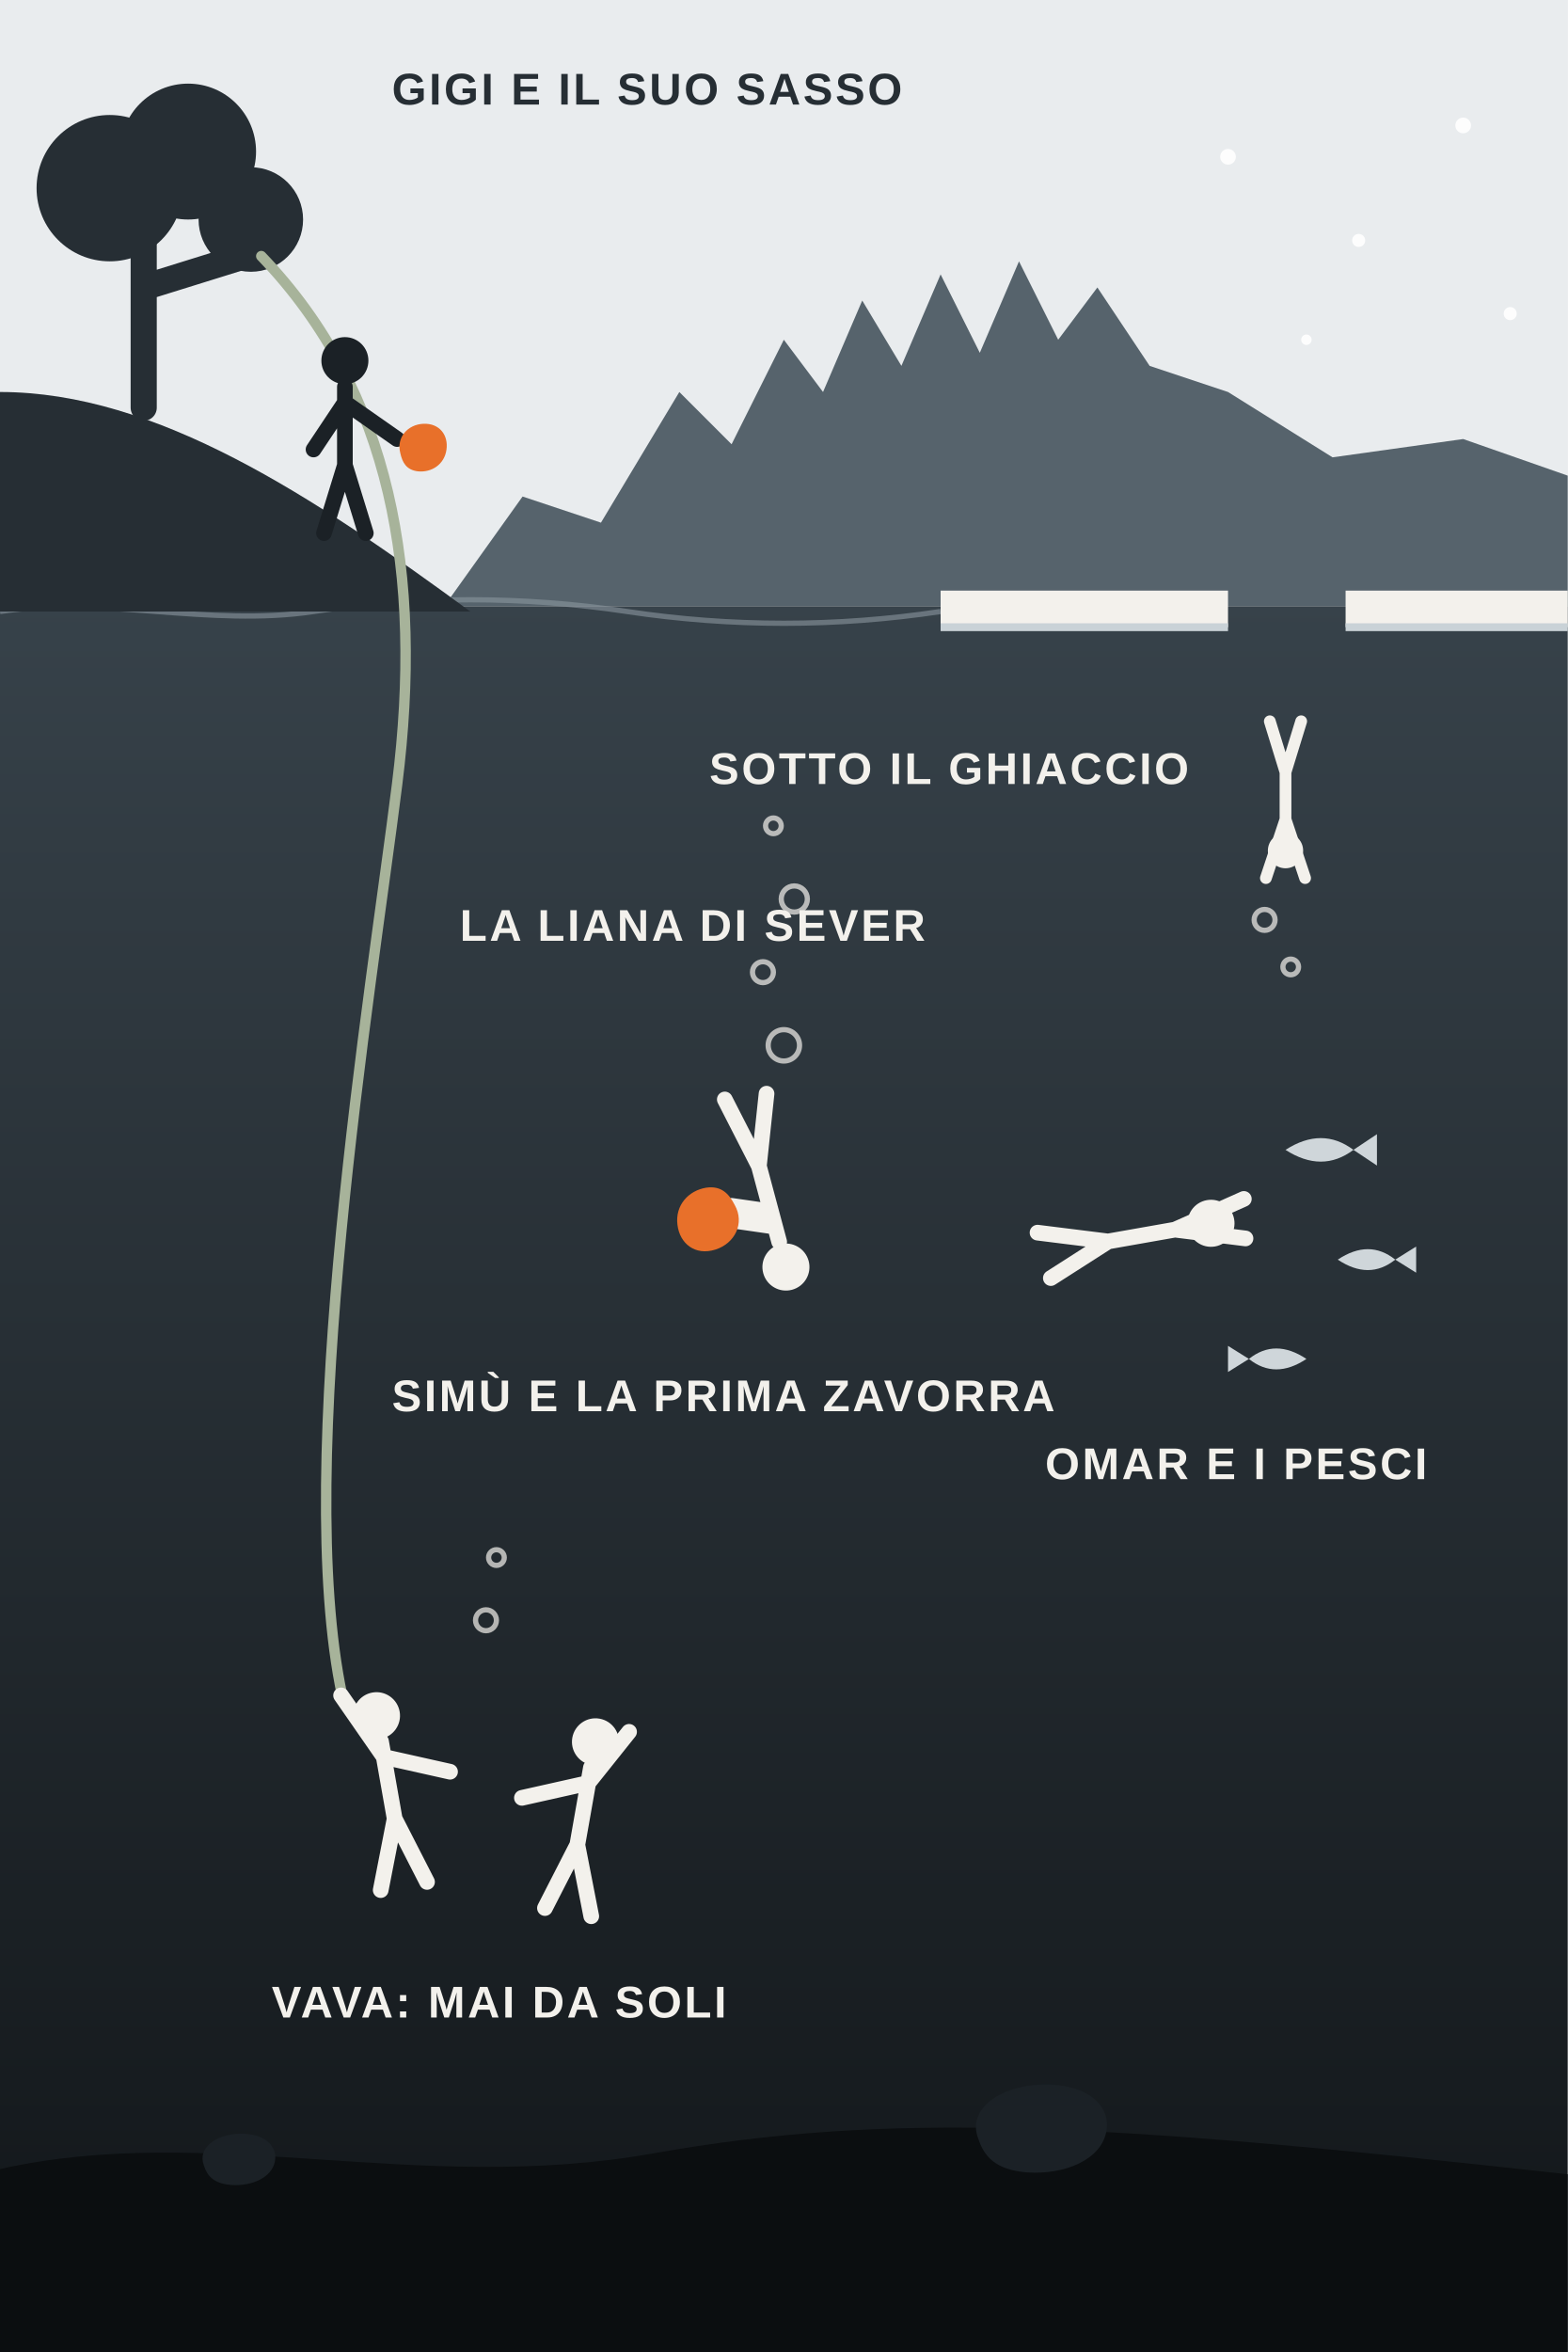
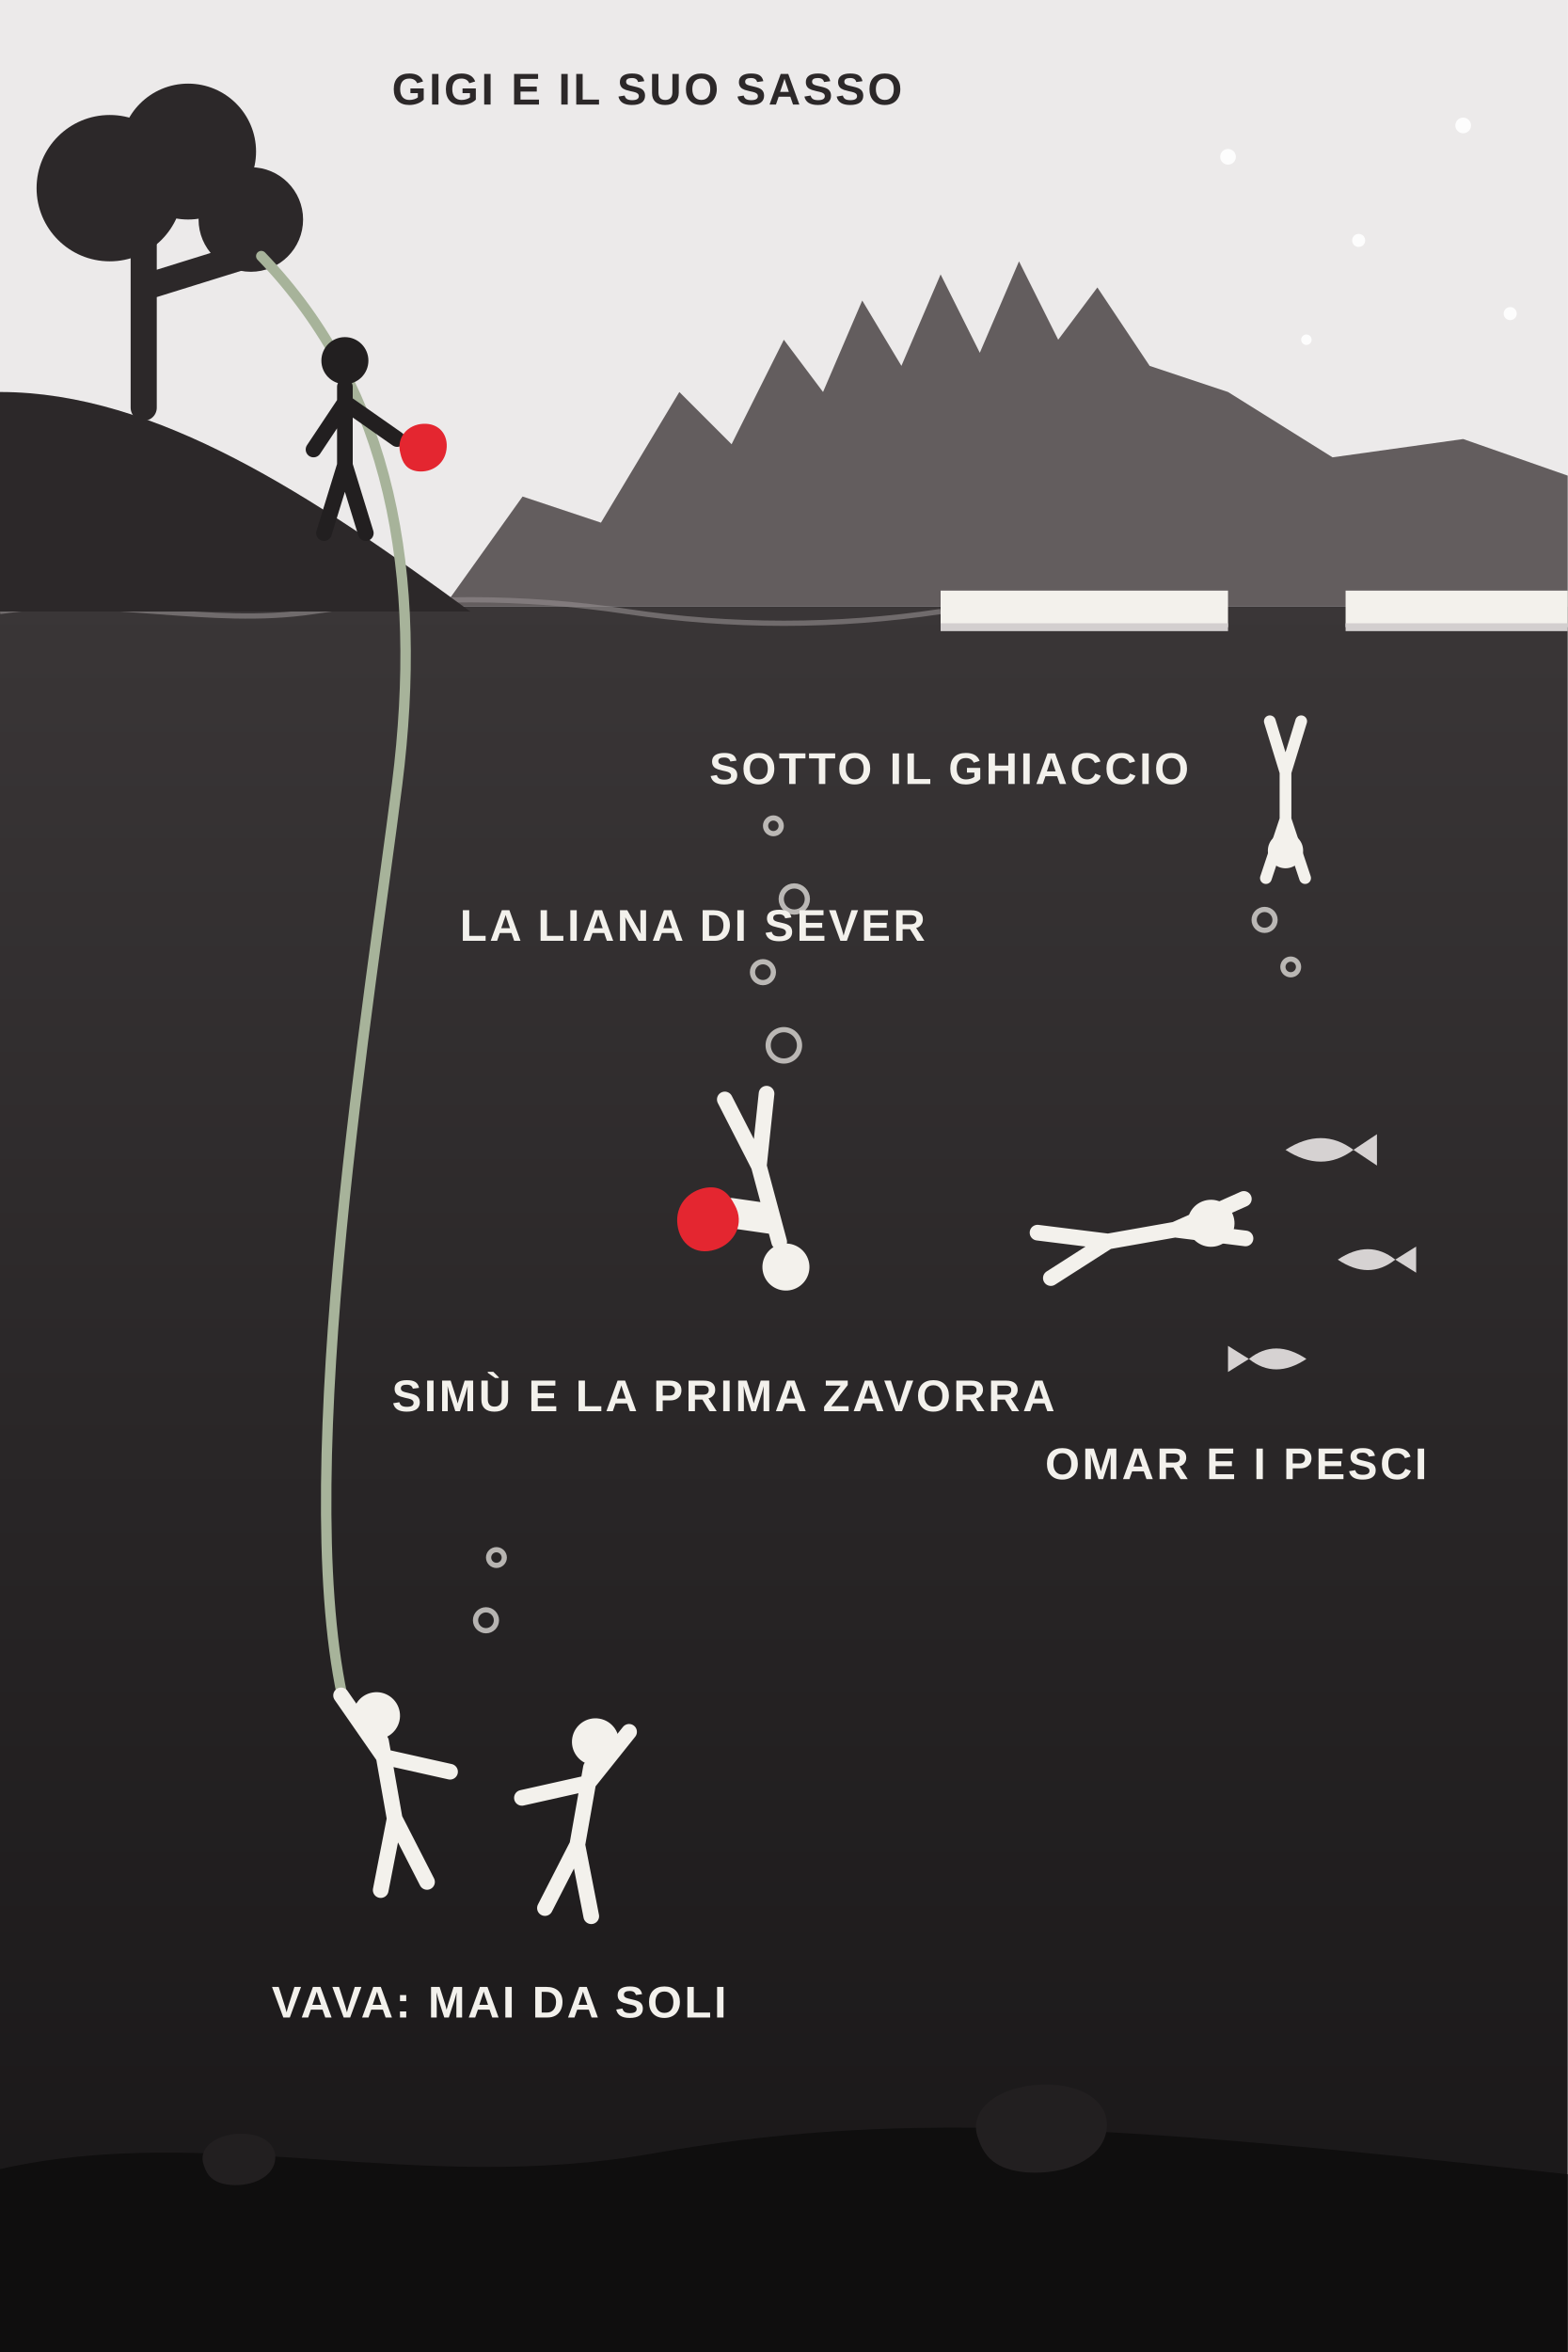
<svg xmlns="http://www.w3.org/2000/svg" viewBox="0 0 600 900" role="img" aria-label="La leggenda degli Uomini della Pietra: Gigi sulla riva passa il sasso, Simù scende con la prima zavorra, Omar tra i pesci, Sever e Vava in coppia lungo la liana, un tuffo sotto il ghiaccio">
  <defs>
    <linearGradient id="water" x1="0" y1="0" x2="0" y2="1">
-       <stop offset="0" stop-color="#37424A" />
-       <stop offset="1" stop-color="#111518" />
+       <stop offset="0" stop-color="#3A3637" />
+       <stop offset="1" stop-color="#171516" />
    </linearGradient>
    <path id="stone" d="M40 118 C28 72 62 34 108 32 C156 30 182 66 176 108 C170 152 132 176 92 172 C58 168 46 146 40 118 Z" />
  </defs>
-   <rect width="600" height="240" fill="#E9ECEE" />
-   <path d="M170 232 L200 190 L230 200 L260 150 L280 170 L300 130 L315 150 L330 115 L345 140 L360 105 L375 135 L390 100 L405 130 L420 110 L440 140 L470 150 L510 175 L560 168 L600 182 L600 232 Z" fill="#56636C" />
+   <rect width="600" height="240" fill="#ECEAEA" />
+   <path d="M170 232 L200 190 L230 200 L260 150 L280 170 L300 130 L315 150 L330 115 L345 140 L360 105 L375 135 L390 100 L405 130 L420 110 L440 140 L470 150 L510 175 L560 168 L600 182 L600 232 Z" fill="#635D5E" />
  <g fill="#FFFFFF" opacity=".9">
    <circle cx="470" cy="60" r="3" />
    <circle cx="520" cy="92" r="2.5" />
    <circle cx="560" cy="48" r="3" />
    <circle cx="500" cy="130" r="2" />
    <circle cx="578" cy="120" r="2.5" />
  </g>
  <rect y="232" width="600" height="668" fill="url(#water)" />
-   <path d="M0 234 C40 228 80 240 120 234 S200 228 240 234 S320 240 360 234" fill="none" stroke="#8A969E" stroke-width="2" opacity=".6" />
+   <path d="M0 234 C40 228 80 240 120 234 S200 228 240 234 S320 240 360 234" fill="none" stroke="#958E8F" stroke-width="2" opacity=".6" />
  <path d="M360 226 H470 V240 H360 Z M515 226 H600 V240 H515 Z" fill="#F3F1EC" />
-   <path d="M360 240 H470 M515 240 H600" stroke="#C9D2D7" stroke-width="3" />
-   <path d="M0 150 C60 150 120 190 180 234 L0 234 Z" fill="#262E34" />
-   <path d="M55 156 L55 80 M55 110 L100 96" stroke="#262E34" stroke-width="10" stroke-linecap="round" />
-   <g fill="#262E34">
+   <path d="M360 240 H470 M515 240 H600" stroke="#D3CFCF" stroke-width="3" />
+   <path d="M0 150 C60 150 120 190 180 234 L0 234 Z" fill="#2C2829" />
+   <path d="M55 156 L55 80 M55 110 L100 96" stroke="#2C2829" stroke-width="10" stroke-linecap="round" />
+   <g fill="#2C2829">
    <circle cx="42" cy="72" r="28" />
    <circle cx="72" cy="58" r="26" />
    <circle cx="96" cy="84" r="20" />
  </g>
  <path d="M100 98 C150 150 162 220 152 300 S112 560 131 649" fill="none" stroke="#A7B39A" stroke-width="4" stroke-linecap="round" />
  <g fill="none" stroke-width="6" stroke-linecap="round" stroke-linejoin="round">
-     <g transform="translate(132 172)" stroke="#1B2126">
-       <circle cx="0" cy="-34" r="9" fill="#1B2126" stroke="none" />
+     <g transform="translate(132 172)" stroke="#221F20">
+       <circle cx="0" cy="-34" r="9" fill="#221F20" stroke="none" />
      <path d="M0 -24 L0 6 M0 6 L-8 32 M0 6 L8 32 M0 -18 L-12 0 M0 -18 L20 -4" />
-       <use href="#stone" transform="translate(16 -14) scale(.13)" fill="#E8702A" stroke="none" />
+       <use href="#stone" transform="translate(16 -14) scale(.13)" fill="#E42630" stroke="none" />
    </g>
    <g transform="translate(292 452) rotate(165)" stroke="#F3F1EC">
      <circle cx="0" cy="-34" r="9" fill="#F3F1EC" stroke="none" />
      <path d="M0 -24 L0 6 M0 6 L-10 32 M0 6 L6 34 M0 -18 L14 -12 M0 -12 L14 -6" />
-       <use href="#stone" transform="translate(6 -26) scale(.17)" fill="#E8702A" stroke="none" />
+       <use href="#stone" transform="translate(6 -26) scale(.17)" fill="#E42630" stroke="none" />
    </g>
    <g transform="translate(430 474) rotate(80)" stroke="#F3F1EC">
      <circle cx="0" cy="-34" r="9" fill="#F3F1EC" stroke="none" />
      <path d="M0 -24 L0 6 M0 6 L-8 32 M0 6 L10 30 M0 -20 L-7 -48 M0 -20 L8 -46" />
    </g>
    <g transform="translate(150 690) rotate(-10)" stroke="#F3F1EC">
      <circle cx="0" cy="-34" r="9" fill="#F3F1EC" stroke="none" />
      <path d="M0 -24 L0 6 M0 6 L-10 32 M0 6 L8 32 M0 -18 L-12 -44 M0 -18 L24 -8" />
    </g>
    <g transform="translate(222 700) rotate(10)" stroke="#F3F1EC">
      <circle cx="0" cy="-34" r="9" fill="#F3F1EC" stroke="none" />
      <path d="M0 -24 L0 6 M0 6 L-8 32 M0 6 L10 32 M0 -18 L-24 -8 M0 -18 L12 -40" />
    </g>
    <g transform="translate(492 300) rotate(180) scale(.75)" stroke="#F3F1EC">
      <circle cx="0" cy="-34" r="9" fill="#F3F1EC" stroke="none" />
      <path d="M0 -24 L0 6 M0 6 L-8 32 M0 6 L8 32 M0 -18 L-10 -48 M0 -18 L10 -48" />
    </g>
  </g>
-   <g fill="#CFD6DA">
+   <g fill="#D6D2D2">
    <path d="M492 440 q14 -9 26 0 q-12 9 -26 0 Z M518 440 l9 -6 v12 Z" />
    <path d="M512 482 q12 -8 22 0 q-10 8 -22 0 Z M534 482 l8 -5 v10 Z" />
    <path d="M500 520 q-12 -8 -22 0 q10 8 22 0 Z M478 520 l-8 -5 v10 Z" />
  </g>
  <g fill="none" stroke="#F3F1EC" stroke-width="2" opacity=".7">
    <circle cx="300" cy="400" r="6" />
    <circle cx="292" cy="372" r="4" />
    <circle cx="304" cy="344" r="5" />
    <circle cx="296" cy="316" r="3" />
    <circle cx="484" cy="352" r="4" />
    <circle cx="494" cy="370" r="3" />
    <circle cx="186" cy="620" r="4" />
    <circle cx="190" cy="596" r="3" />
  </g>
-   <path d="M0 830 C80 812 160 840 250 824 S420 812 600 832 V900 H0 Z" fill="#0B0E10" />
-   <use href="#stone" transform="translate(360 790) scale(.36 .24)" fill="#1B2126" />
-   <use href="#stone" transform="translate(70 812) scale(.2 .14)" fill="#1B2126" />
+   <path d="M0 830 C80 812 160 840 250 824 S420 812 600 832 V900 H0 Z" fill="#0F0E0E" />
+   <use href="#stone" transform="translate(360 790) scale(.36 .24)" fill="#221F20" />
+   <use href="#stone" transform="translate(70 812) scale(.2 .14)" fill="#221F20" />
  <g font-family="Archivo, 'Arial Narrow', Arial, sans-serif" font-weight="800" font-size="17" letter-spacing="1">
-     <text x="150" y="40" fill="#262E34">GIGI E IL SUO SASSO</text>
+     <text x="150" y="40" fill="#2C2829">GIGI E IL SUO SASSO</text>
    <text x="176" y="360" fill="#F3F1EC">LA LIANA DI SEVER</text>
    <text x="455" y="300" fill="#F3F1EC" text-anchor="end">SOTTO IL GHIACCIO</text>
    <text x="150" y="540" fill="#F3F1EC">SIMÙ E LA PRIMA ZAVORRA</text>
    <text x="400" y="566" fill="#F3F1EC">OMAR E I PESCI</text>
    <text x="104" y="772" fill="#F3F1EC">VAVA: MAI DA SOLI</text>
  </g>
</svg>
